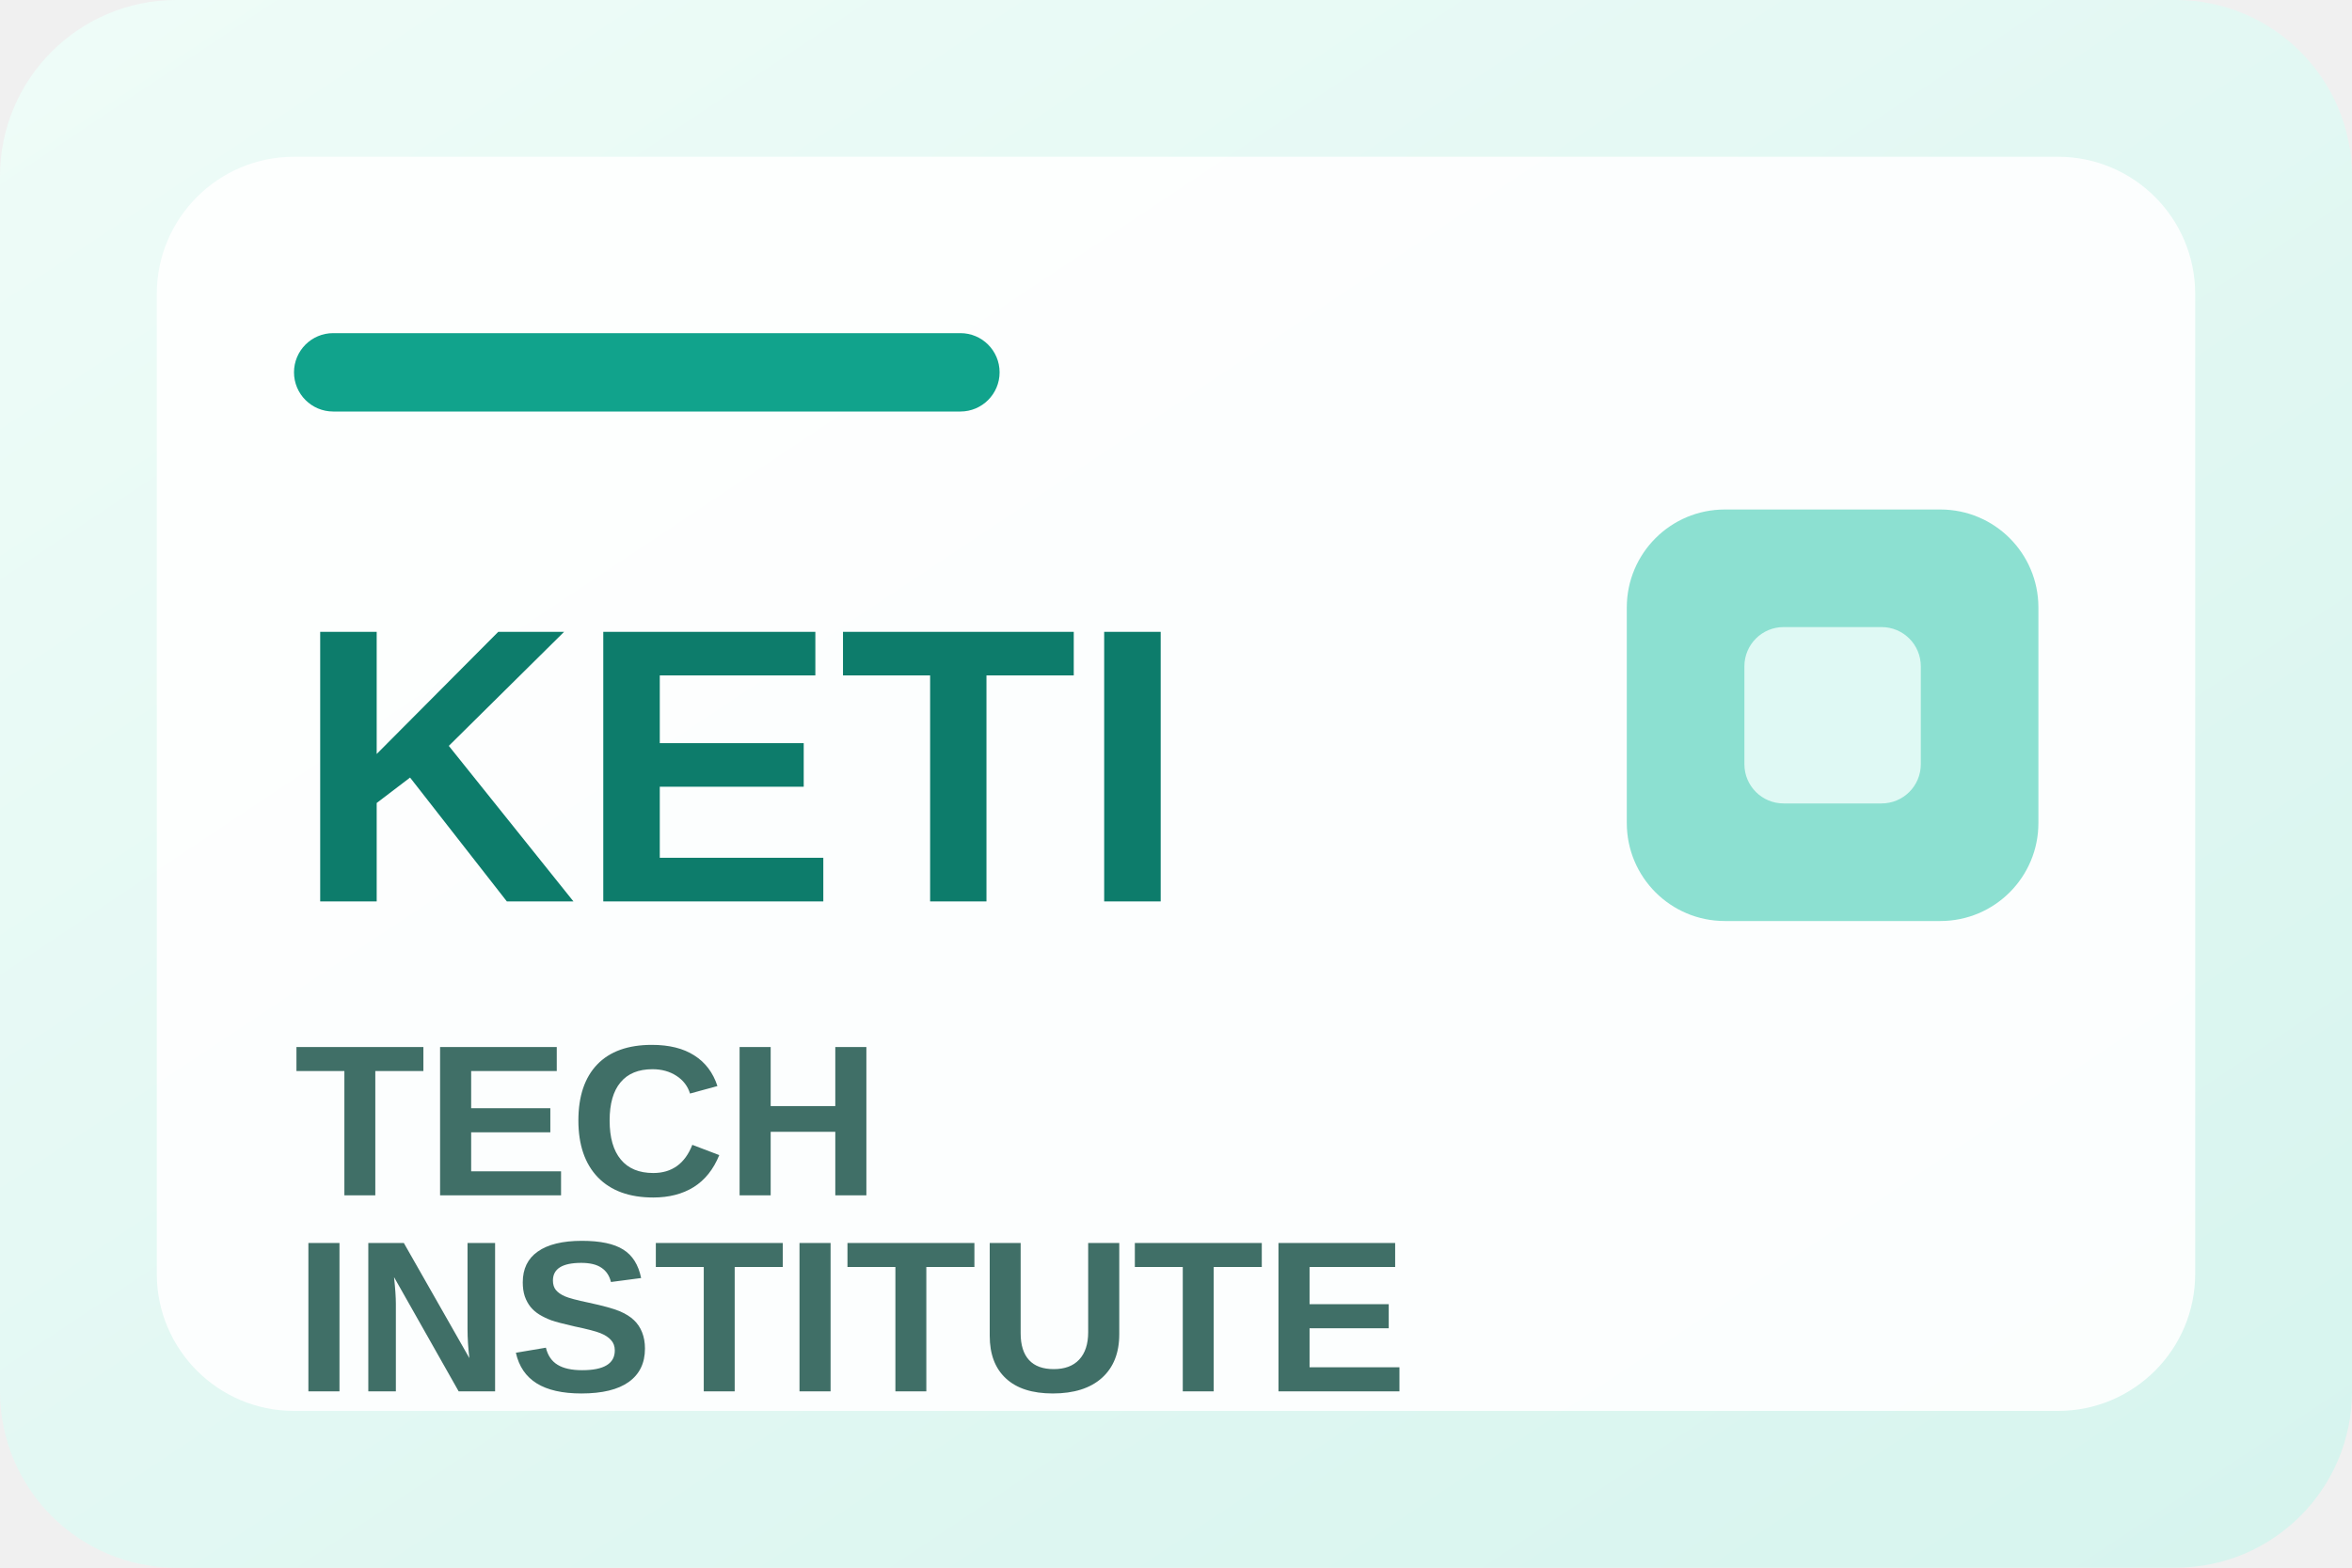
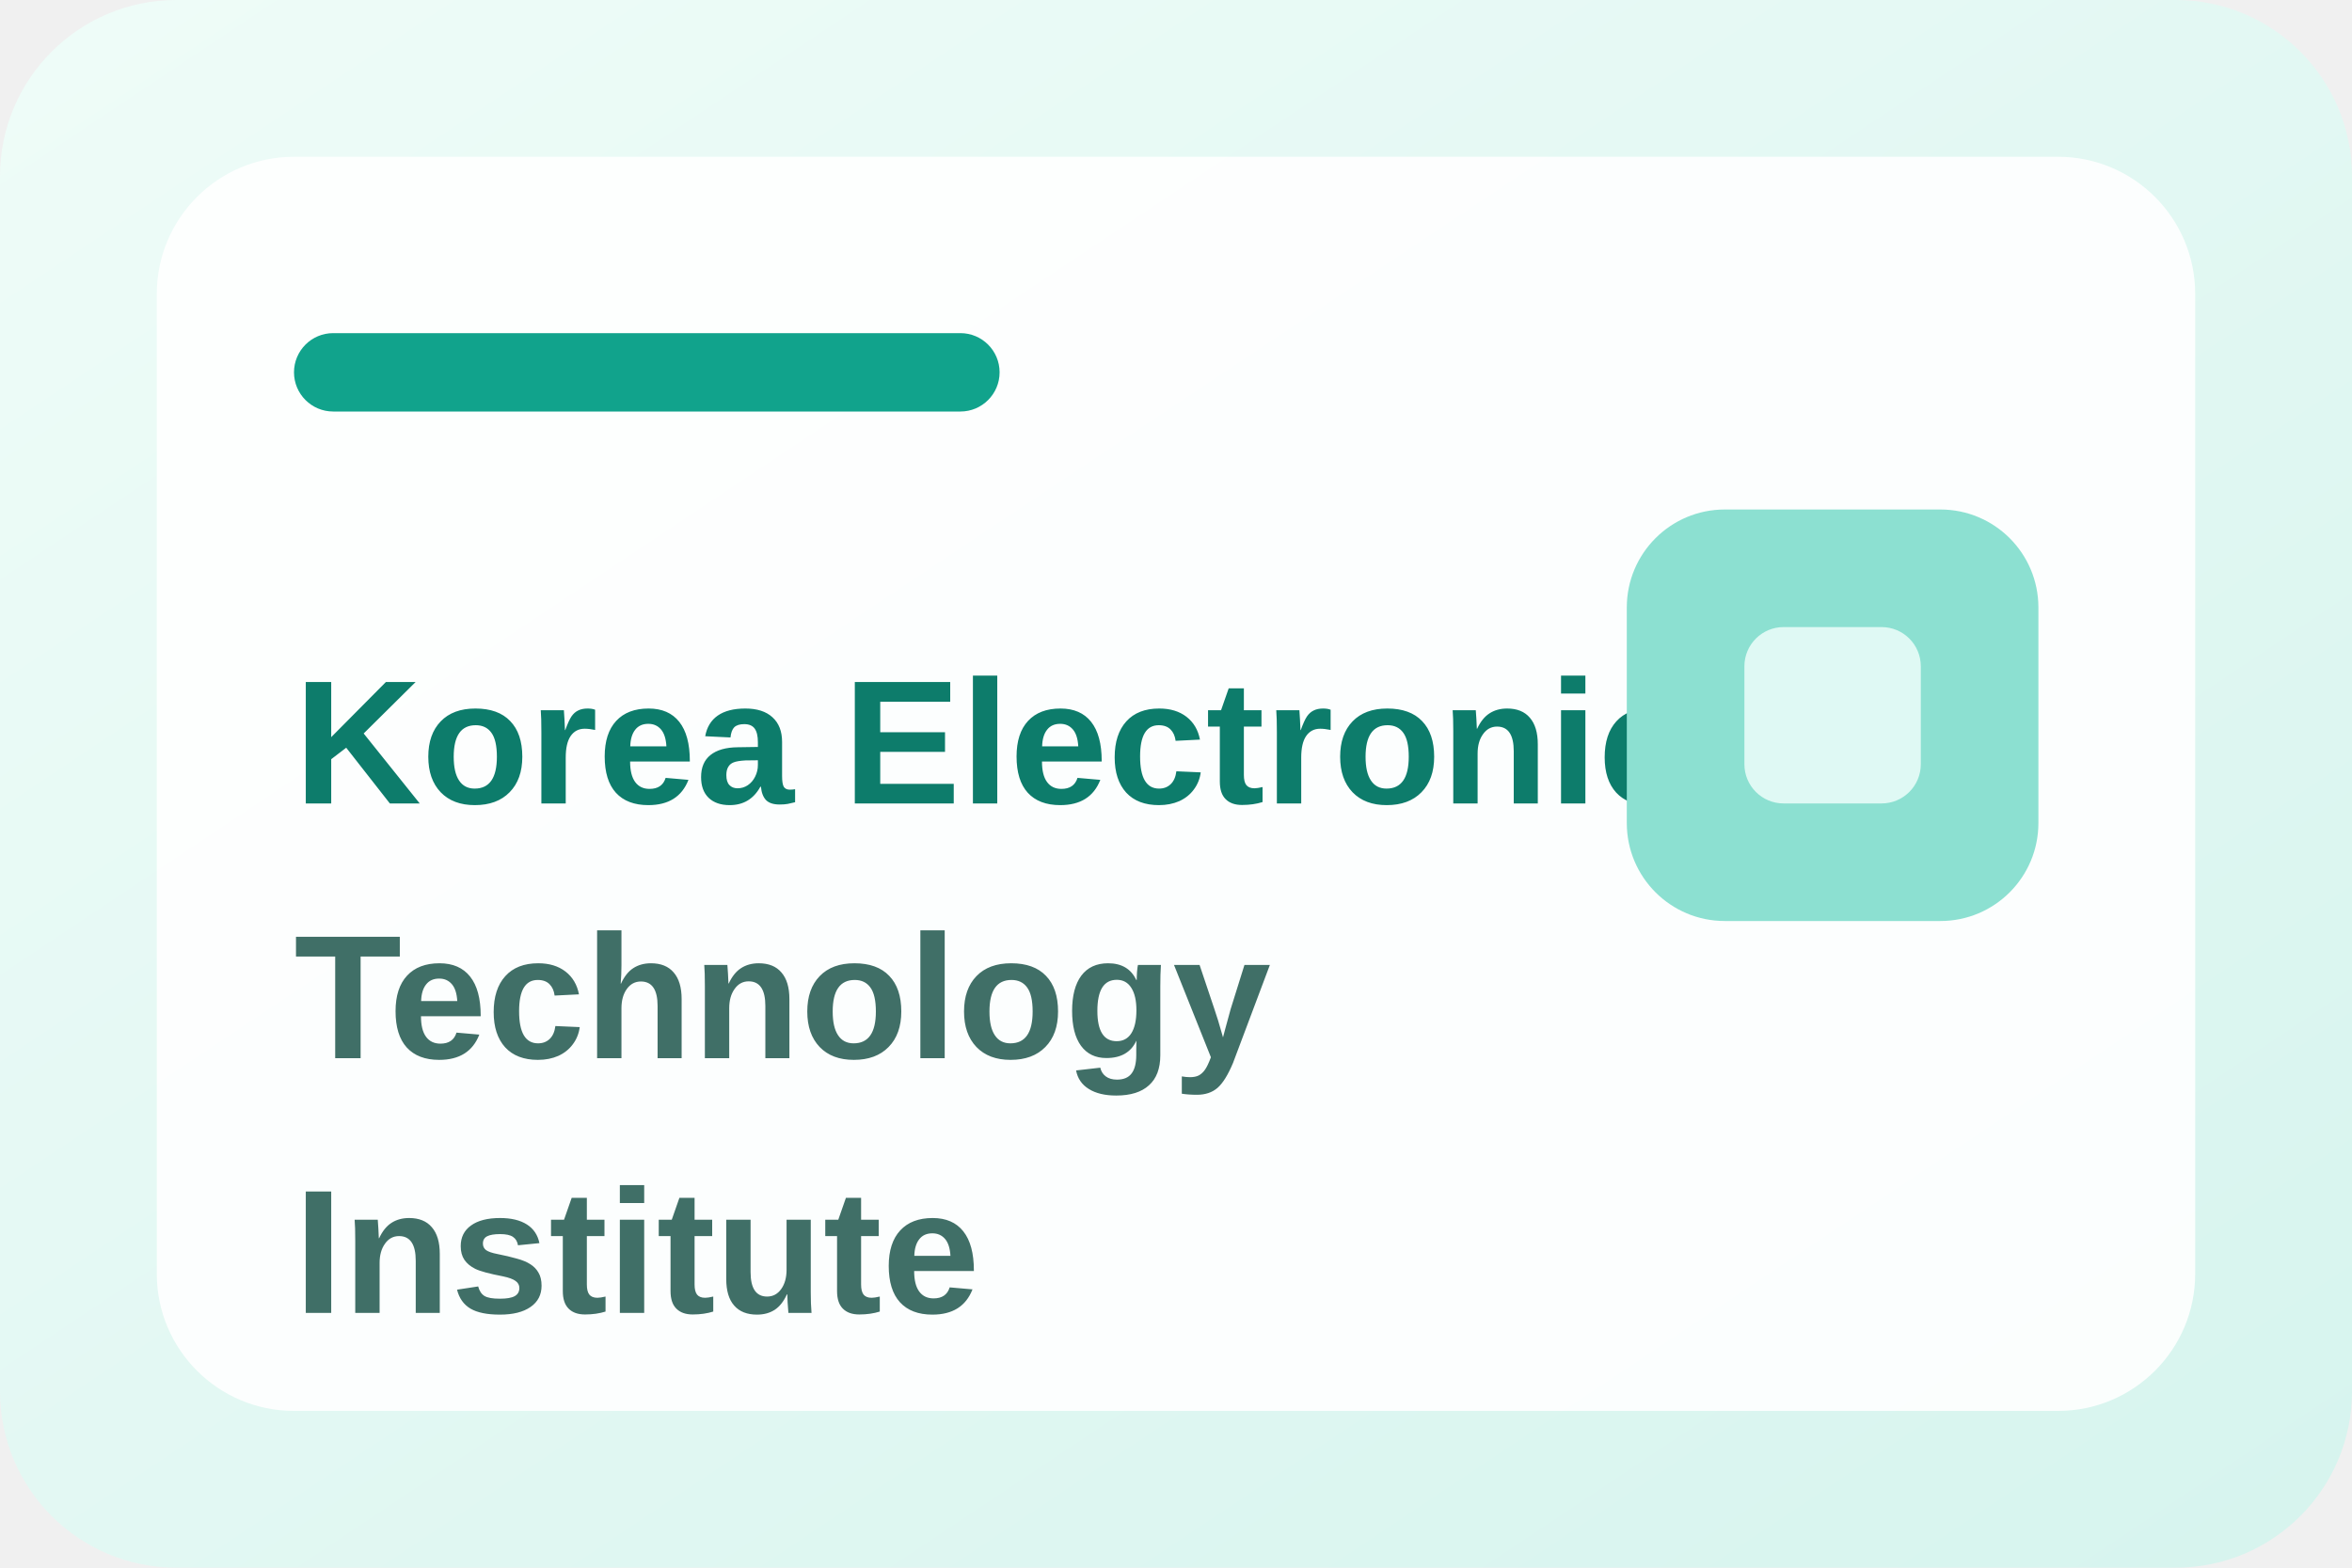
<svg xmlns="http://www.w3.org/2000/svg" viewBox="0 0 240 160" role="img" aria-labelledby="title desc">
  <defs>
    <linearGradient id="bg" x1="0%" x2="100%" y1="0%" y2="100%">
      <stop offset="0%" stop-color="#effcf8" />
      <stop offset="100%" stop-color="#d6f4ee" />
    </linearGradient>
  </defs>
  <rect width="240" height="160" rx="18" fill="url(#bg)" />
  <rect x="16" y="16" width="208" height="128" rx="14" fill="#ffffff" opacity="0.9" />
  <rect x="30" y="34" width="72" height="8" rx="4" fill="#11a38c" />
-   <text x="30" y="92" fill="#0d7c6b" font-family="Arial, sans-serif" font-size="40" font-weight="700">KETI</text>
-   <text x="30" y="122" fill="#406f67" font-family="Arial, sans-serif" font-size="22" font-weight="700">TECH</text>
-   <text x="30" y="142" fill="#406f67" font-family="Arial, sans-serif" font-size="22" font-weight="700">INSTITUTE</text>
+   <text x="30" y="82" fill="#0d7c6b" font-family="Arial, sans-serif" font-size="18" font-weight="700">Korea Electronics</text>
+   <text x="30" y="108" fill="#406f67" font-family="Arial, sans-serif" font-size="18" font-weight="700">Technology</text>
+   <text x="30" y="134" fill="#406f67" font-family="Arial, sans-serif" font-size="18" font-weight="700">Institute</text>
  <rect x="166" y="52" width="42" height="42" rx="10" fill="#8ce0d1" />
  <rect x="178" y="64" width="18" height="18" rx="4" fill="#dff9f4" />
</svg>
